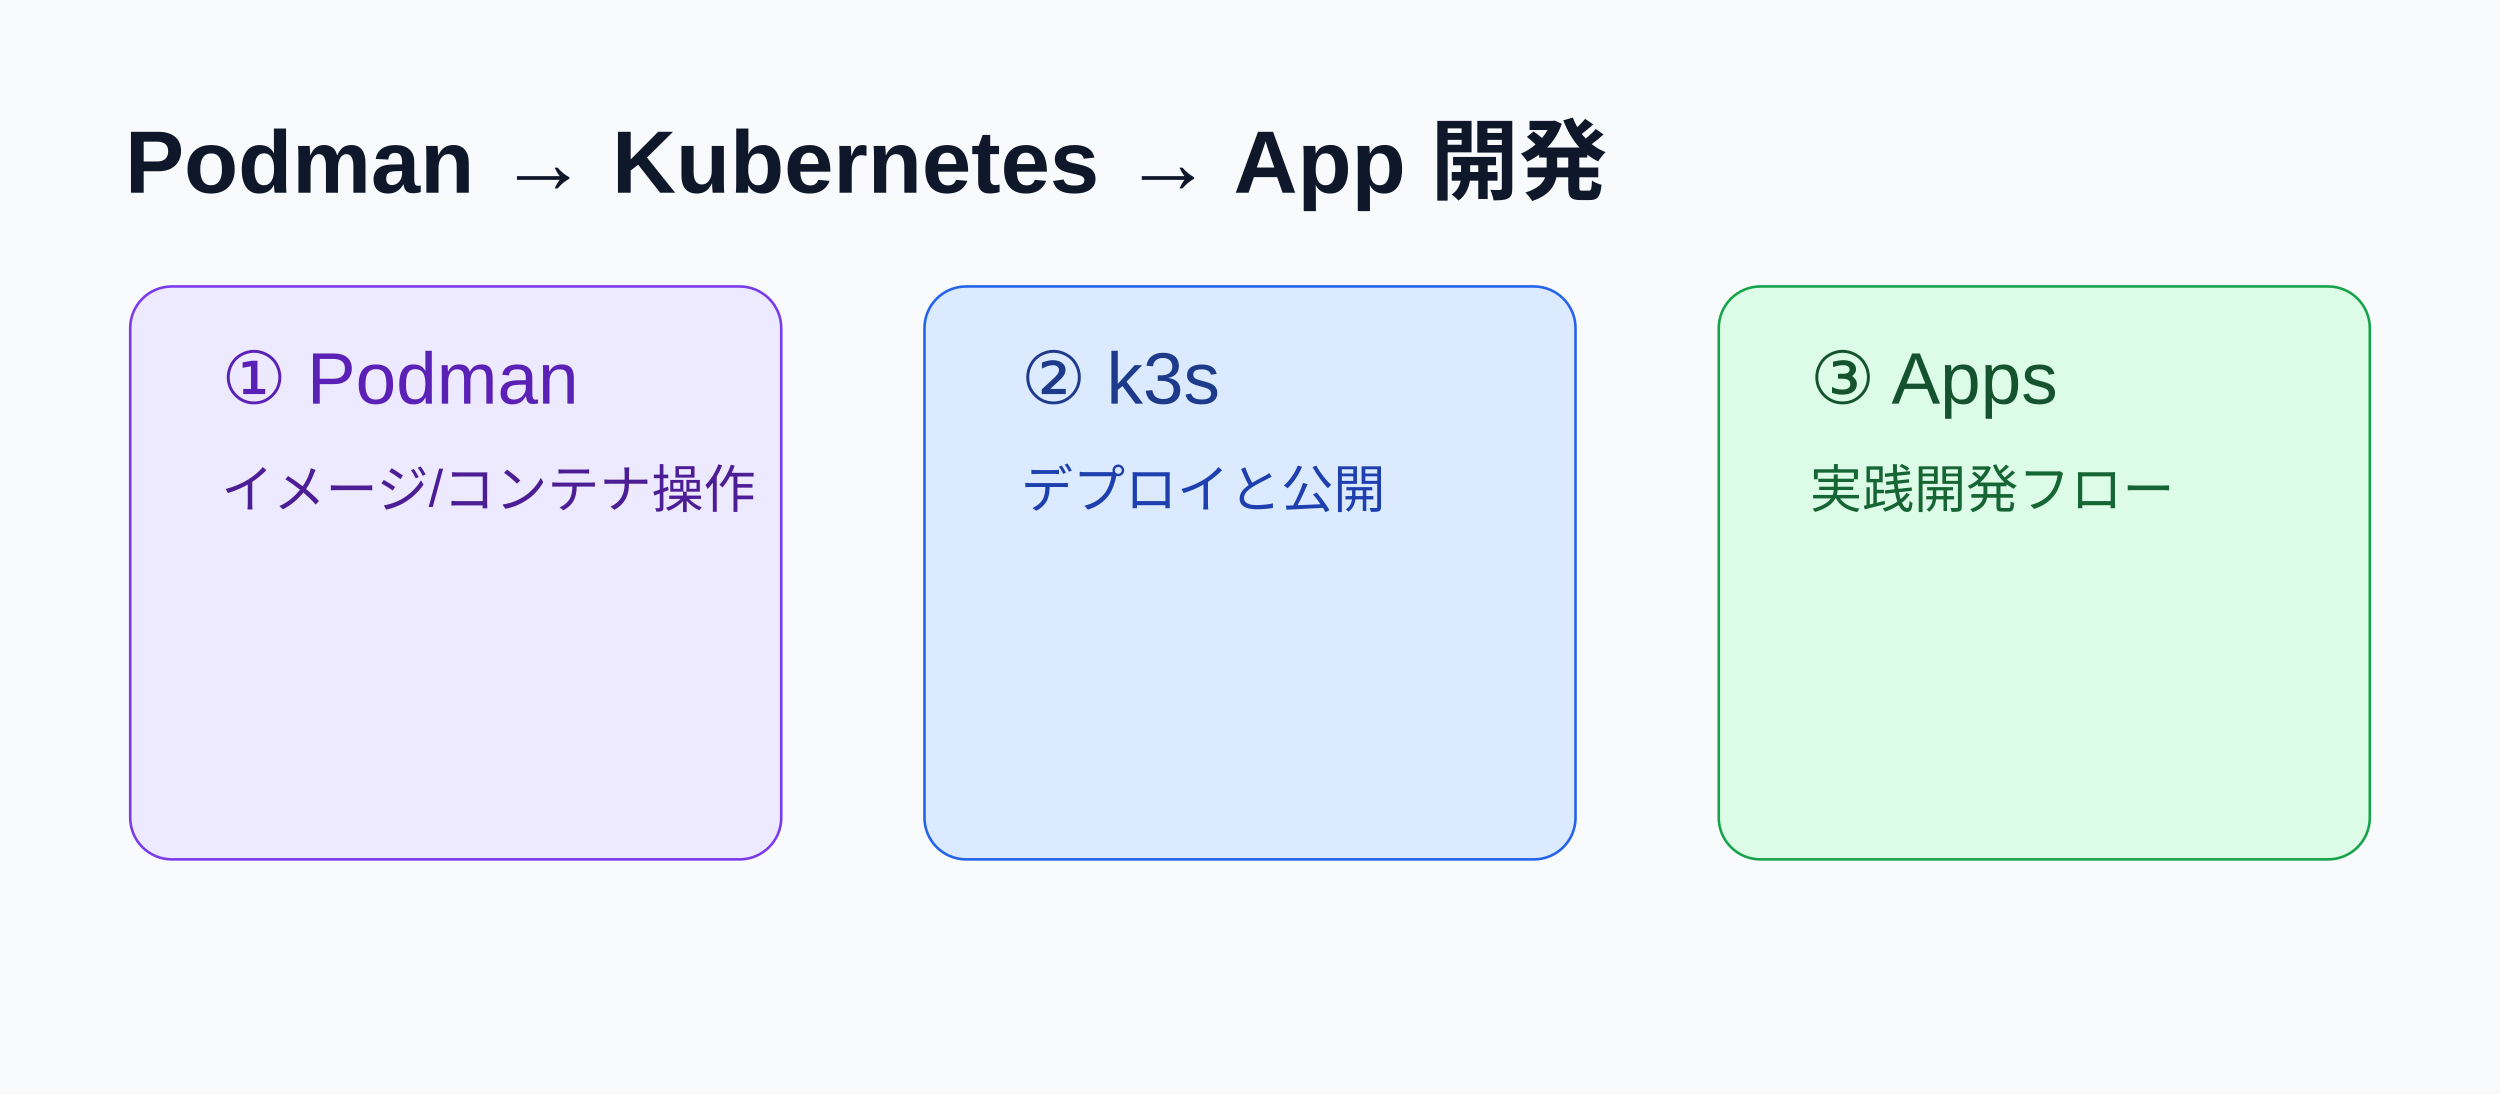
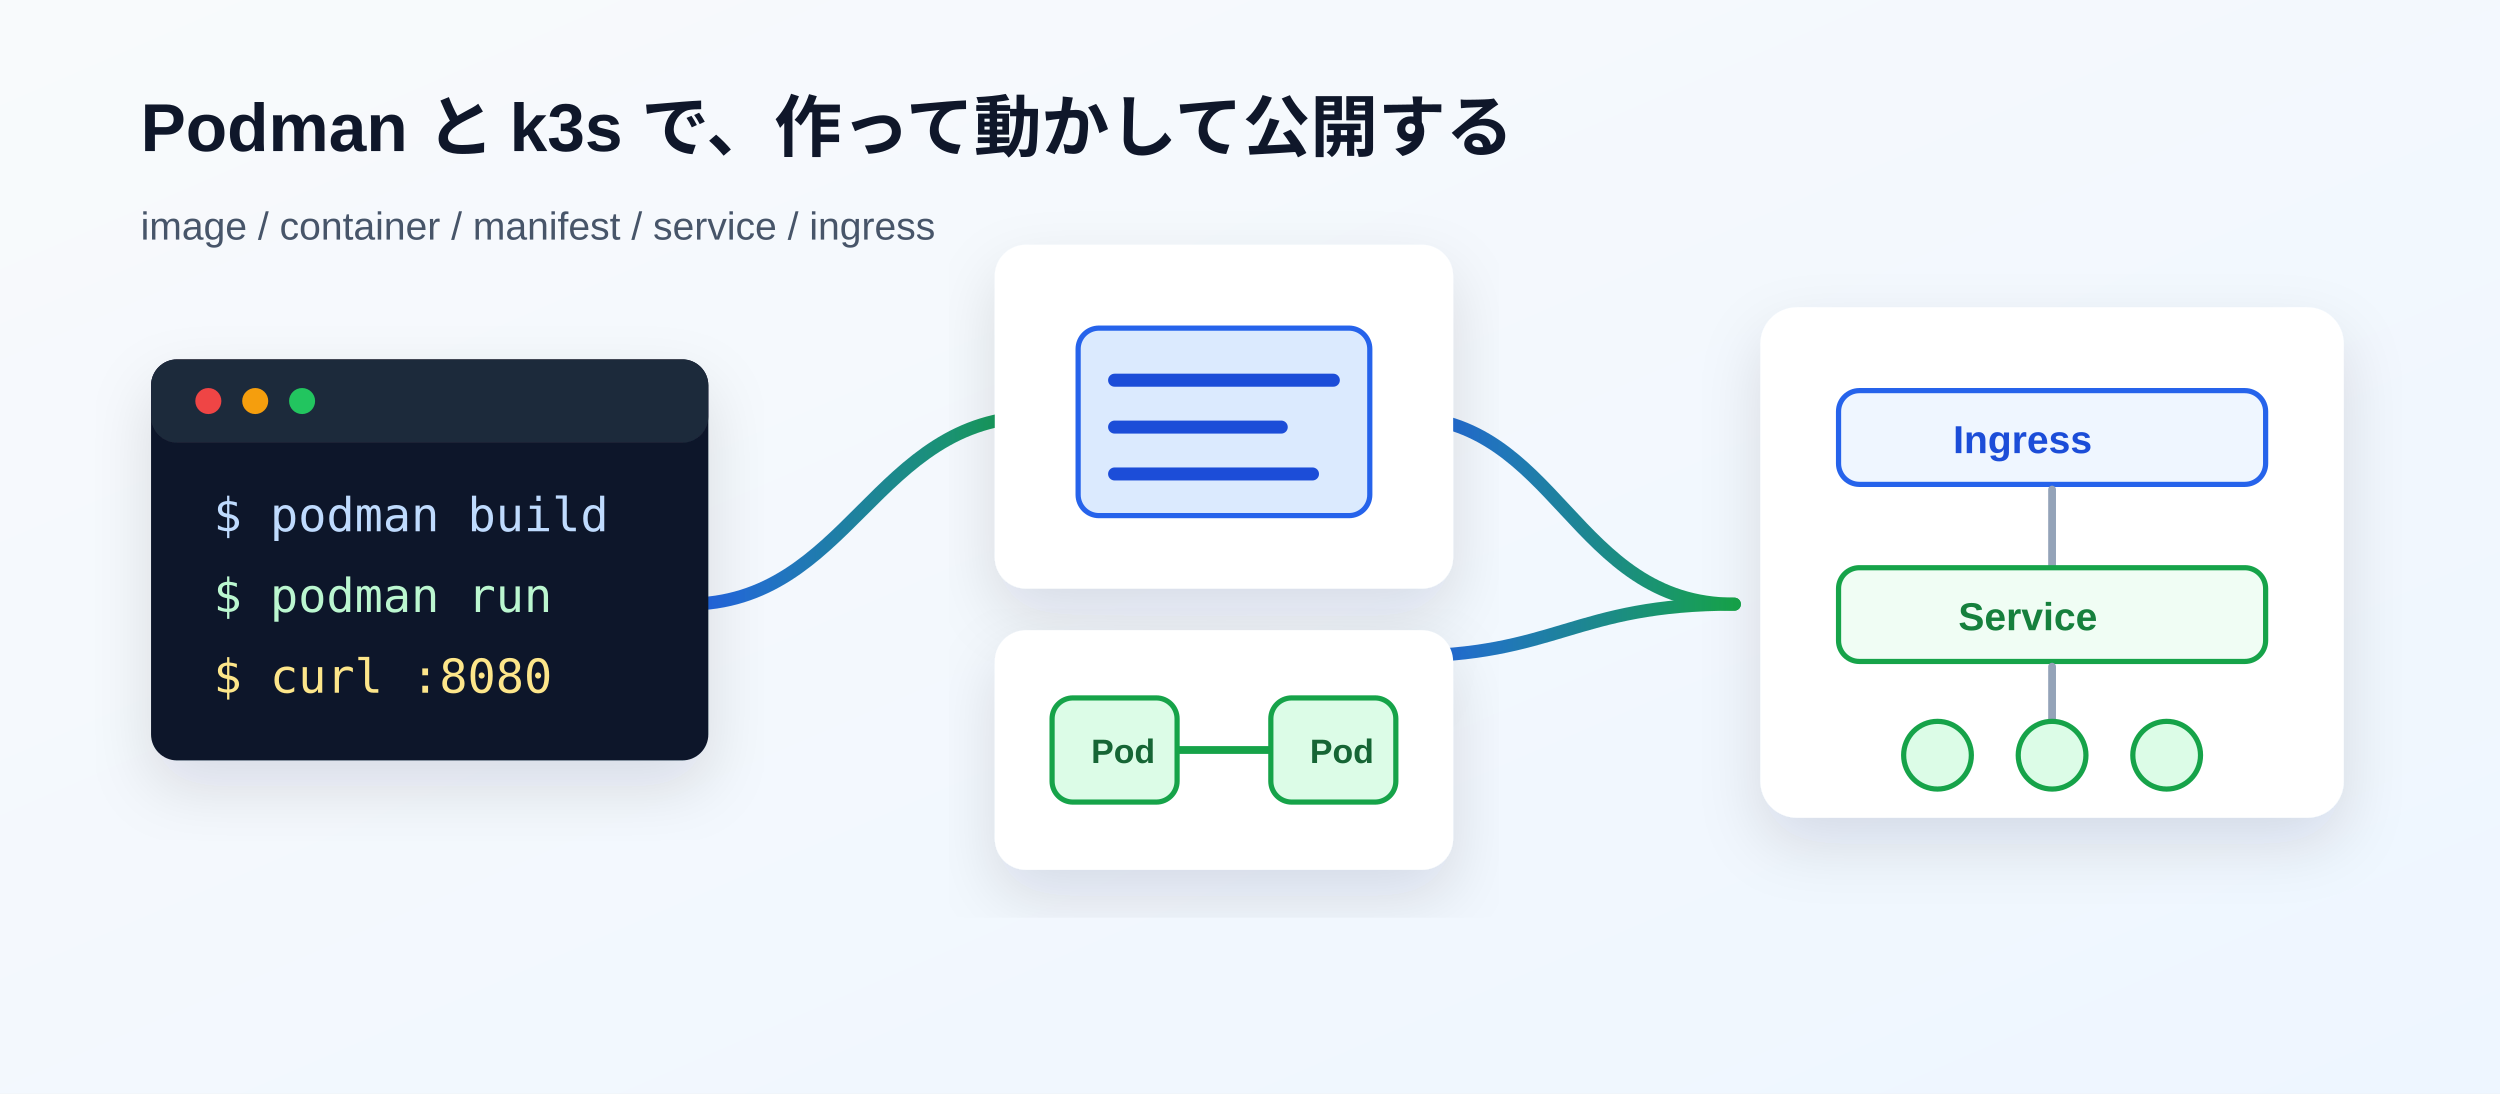
<svg xmlns="http://www.w3.org/2000/svg" viewBox="0 0 960 420" role="img" aria-labelledby="t d">
  <defs>
-     <linearGradient id="g" x1="0" x2="1">
-       <stop offset="0" stop-color="#7c3aed" />
-       <stop offset="1" stop-color="#2563eb" />
+     <linearGradient id="bg" x1="0" x2="1" y1="0" y2="1">
+       <stop offset="0" stop-color="#f8fafc" />
+       <stop offset="1" stop-color="#eef6ff" />
    </linearGradient>
+     <linearGradient id="line" x1="0" x2="1">
+       <stop offset="0" stop-color="#2563eb" />
+       <stop offset="1" stop-color="#16a34a" />
+     </linearGradient>
+     <filter id="shadow" x="-10%" y="-20%" width="120%" height="140%">
+       <feDropShadow dx="0" dy="10" stdDeviation="12" flood-color="#0f172a" flood-opacity=".12" />
+     </filter>
  </defs>
-   <rect width="960" height="420" fill="#f8fafc" />
-   <text x="48" y="74" font-size="34" font-family="Arial" fill="#0f172a" font-weight="700">Podman → Kubernetes → App 開発</text>
-   <rect x="50" y="110" width="250" height="220" rx="16" fill="#ede9fe" stroke="#7c3aed" />
-   <text x="85" y="155" font-size="28" font-family="Arial" fill="#5b21b6">① Podman</text>
-   <text x="85" y="195" font-size="20" font-family="Arial" fill="#4c1d95">イメージ/コンテナ操作</text>
-   <rect x="355" y="110" width="250" height="220" rx="16" fill="#dbeafe" stroke="#2563eb" />
-   <text x="392" y="155" font-size="28" font-family="Arial" fill="#1e3a8a">② k3s</text>
-   <text x="392" y="195" font-size="20" font-family="Arial" fill="#1e40af">デプロイと公開</text>
-   <rect x="660" y="110" width="250" height="220" rx="16" fill="#dcfce7" stroke="#16a34a" />
-   <text x="695" y="155" font-size="28" font-family="Arial" fill="#14532d">③ Apps</text>
-   <text x="695" y="195" font-size="20" font-family="Arial" fill="#166534">実践開発フロー</text>
-   <path d="M305 220h40" stroke="url(#g)" stroke-width="8" stroke-linecap="round" />
-   <path d="M610 220h40" stroke="url(#g)" stroke-width="8" stroke-linecap="round" />
+   <rect width="960" height="420" rx="0" fill="url(#bg)" />
+   <g transform="translate(54 58)">
+     <text x="0" y="0" font-size="26" font-family="Arial, sans-serif" font-weight="700" fill="#0f172a">Podman と k3s で、作って動かして公開する</text>
+     <text x="0" y="34" font-size="15" font-family="Arial, sans-serif" fill="#475569">image / container / manifest / service / ingress</text>
+   </g>
+   <g fill="none" stroke="url(#line)" stroke-width="5" stroke-linecap="round" stroke-linejoin="round">
+     <path d="M264 232 C326 232 336 160 398 160" />
+     <path d="M538 160 C598 160 604 232 666 232" />
+     <path d="M538 252 C598 252 604 232 666 232" />
+   </g>
+   <g filter="url(#shadow)">
+     <rect x="58" y="138" width="214" height="154" rx="10" fill="#0f172a" />
+     <rect x="58" y="138" width="214" height="32" rx="10" fill="#1e293b" />
+     <circle cx="80" cy="154" r="5" fill="#ef4444" />
+     <circle cx="98" cy="154" r="5" fill="#f59e0b" />
+     <circle cx="116" cy="154" r="5" fill="#22c55e" />
+     <text x="82" y="204" font-size="18" font-family="Menlo, Consolas, monospace" fill="#bfdbfe">$ podman build</text>
+     <text x="82" y="235" font-size="18" font-family="Menlo, Consolas, monospace" fill="#bbf7d0">$ podman run</text>
+     <text x="82" y="266" font-size="18" font-family="Menlo, Consolas, monospace" fill="#fde68a">$ curl :8080</text>
+   </g>
+   <g filter="url(#shadow)">
+     <rect x="382" y="94" width="176" height="132" rx="12" fill="#ffffff" />
+     <rect x="414" y="126" width="112" height="72" rx="8" fill="#dbeafe" stroke="#2563eb" stroke-width="2" />
+     <path d="M428 146h84M428 164h64M428 182h76" stroke="#1d4ed8" stroke-width="5" stroke-linecap="round" />
+     <text x="426" y="256" font-size="16" font-family="Arial, sans-serif" font-weight="700" fill="#1e3a8a">Container image</text>
+   </g>
+   <g filter="url(#shadow)">
+     <rect x="382" y="242" width="176" height="92" rx="12" fill="#ffffff" />
+     <path d="M418 288h104" stroke="#16a34a" stroke-width="3" />
+     <rect x="404" y="268" width="48" height="40" rx="8" fill="#dcfce7" stroke="#16a34a" stroke-width="2" />
+     <rect x="488" y="268" width="48" height="40" rx="8" fill="#dcfce7" stroke="#16a34a" stroke-width="2" />
+     <text x="419" y="293" font-size="13" font-family="Arial, sans-serif" font-weight="700" fill="#166534">Pod</text>
+     <text x="503" y="293" font-size="13" font-family="Arial, sans-serif" font-weight="700" fill="#166534">Pod</text>
+   </g>
+   <g filter="url(#shadow)">
+     <rect x="676" y="118" width="224" height="196" rx="14" fill="#ffffff" />
+     <rect x="706" y="150" width="164" height="36" rx="8" fill="#eff6ff" stroke="#2563eb" stroke-width="2" />
+     <text x="750" y="174" font-size="15" font-family="Arial, sans-serif" font-weight="700" fill="#1d4ed8">Ingress</text>
+     <path d="M788 188v30" stroke="#94a3b8" stroke-width="3" stroke-linecap="round" />
+     <rect x="706" y="218" width="164" height="36" rx="8" fill="#f0fdf4" stroke="#16a34a" stroke-width="2" />
+     <text x="752" y="242" font-size="15" font-family="Arial, sans-serif" font-weight="700" fill="#15803d">Service</text>
+     <path d="M788 256v22" stroke="#94a3b8" stroke-width="3" stroke-linecap="round" />
+     <circle cx="744" cy="290" r="13" fill="#dcfce7" stroke="#16a34a" stroke-width="2" />
+     <circle cx="788" cy="290" r="13" fill="#dcfce7" stroke="#16a34a" stroke-width="2" />
+     <circle cx="832" cy="290" r="13" fill="#dcfce7" stroke="#16a34a" stroke-width="2" />
+   </g>
</svg>
